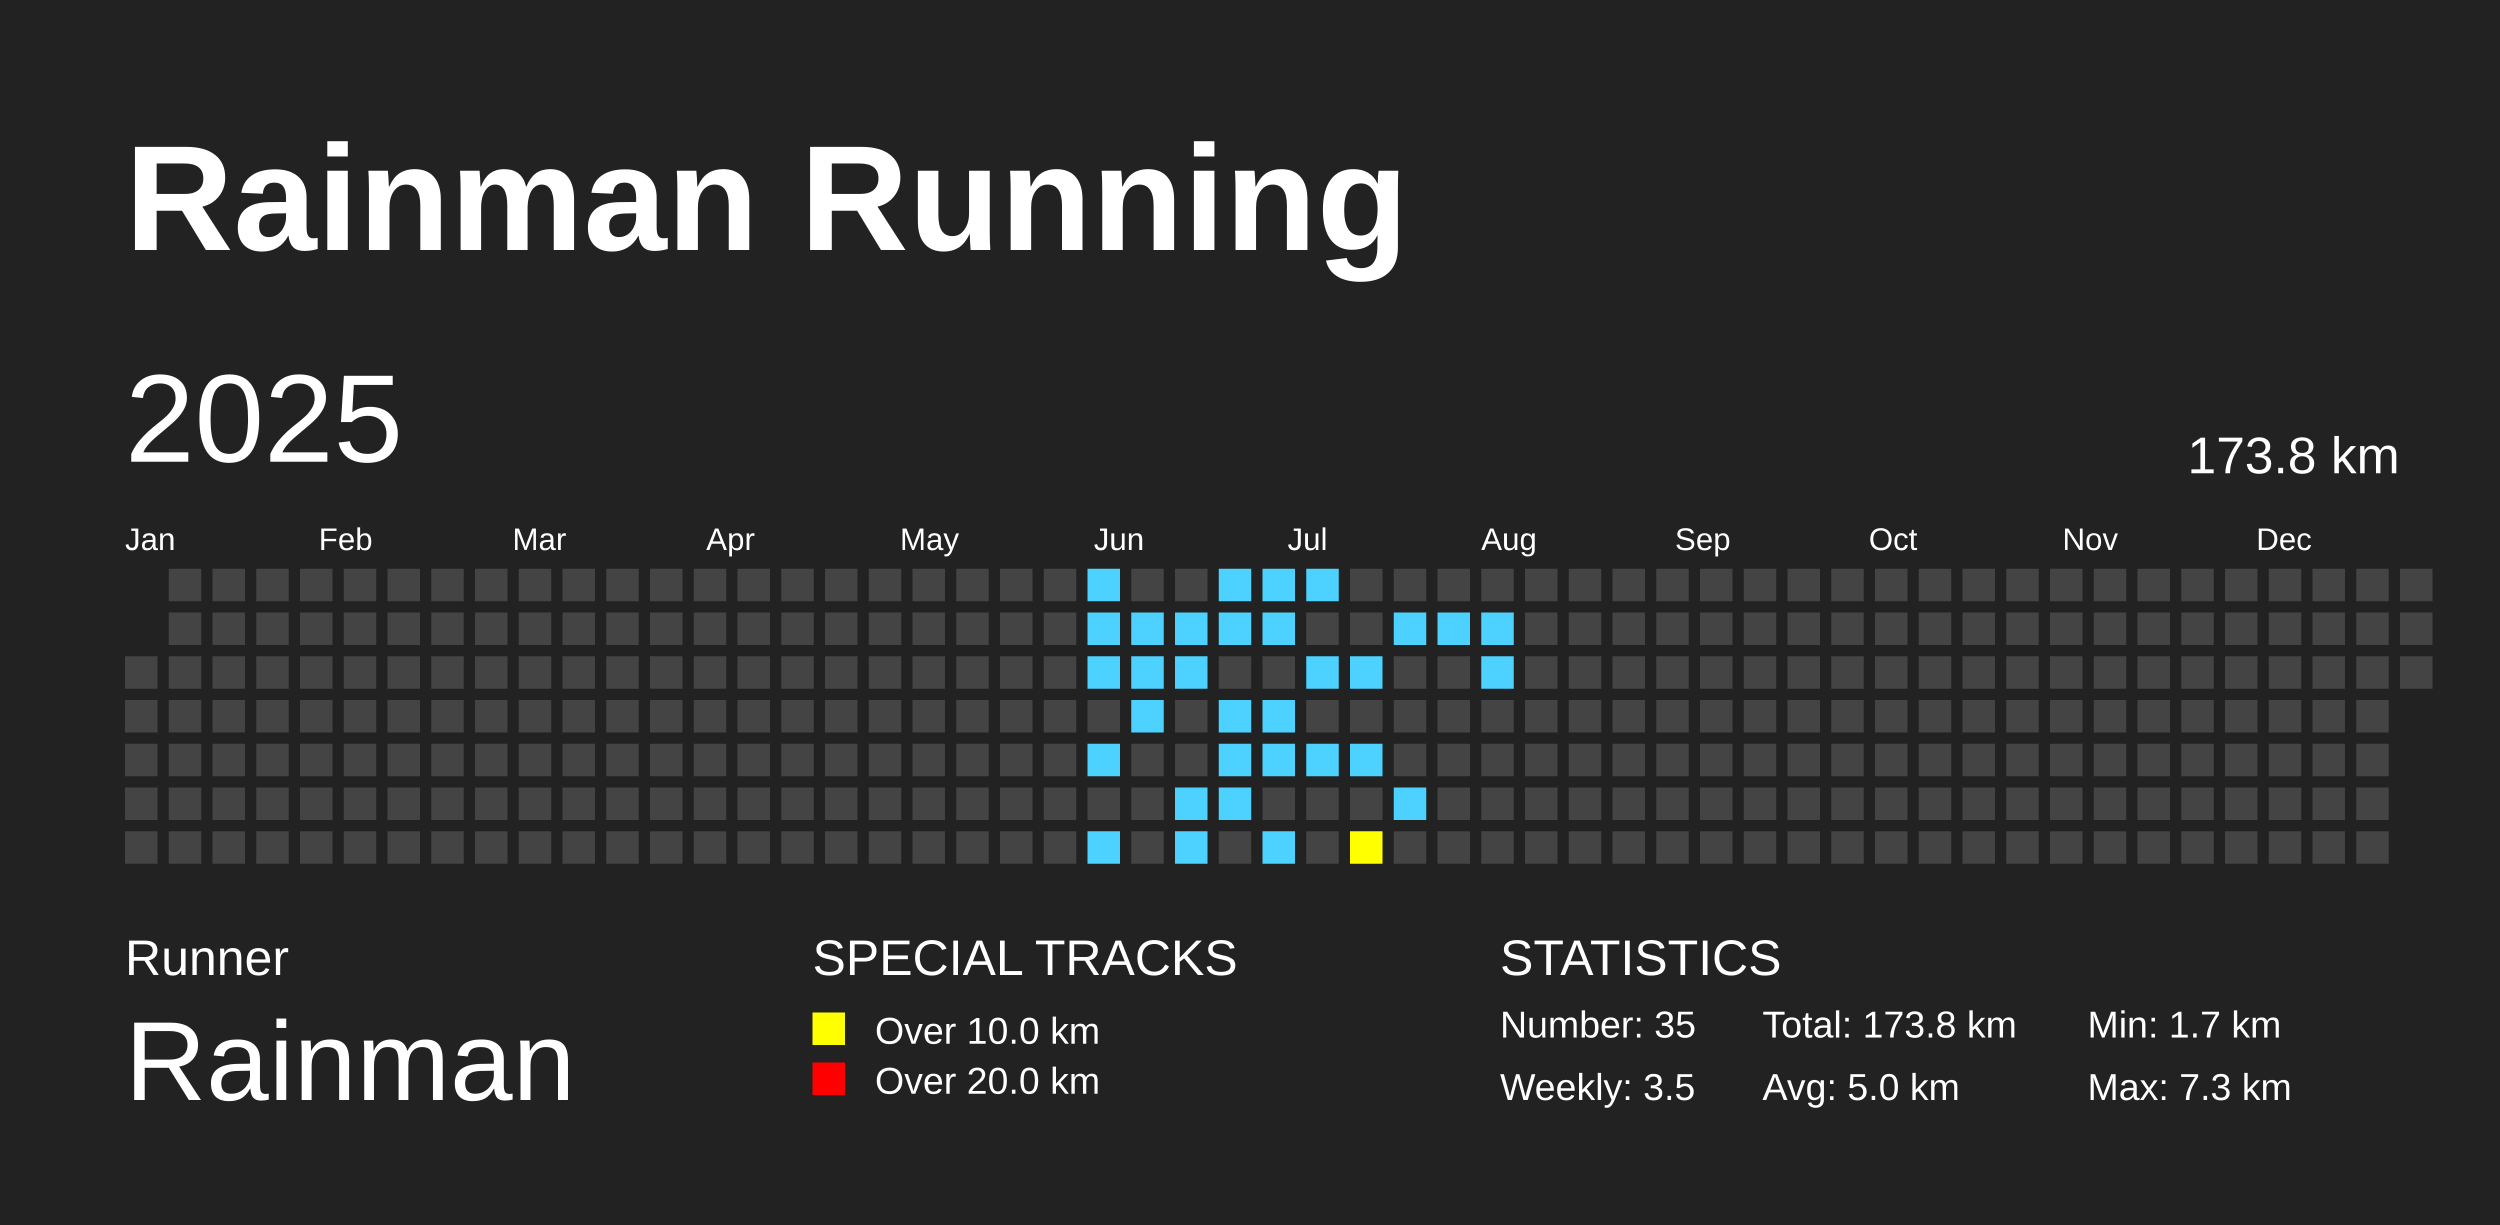
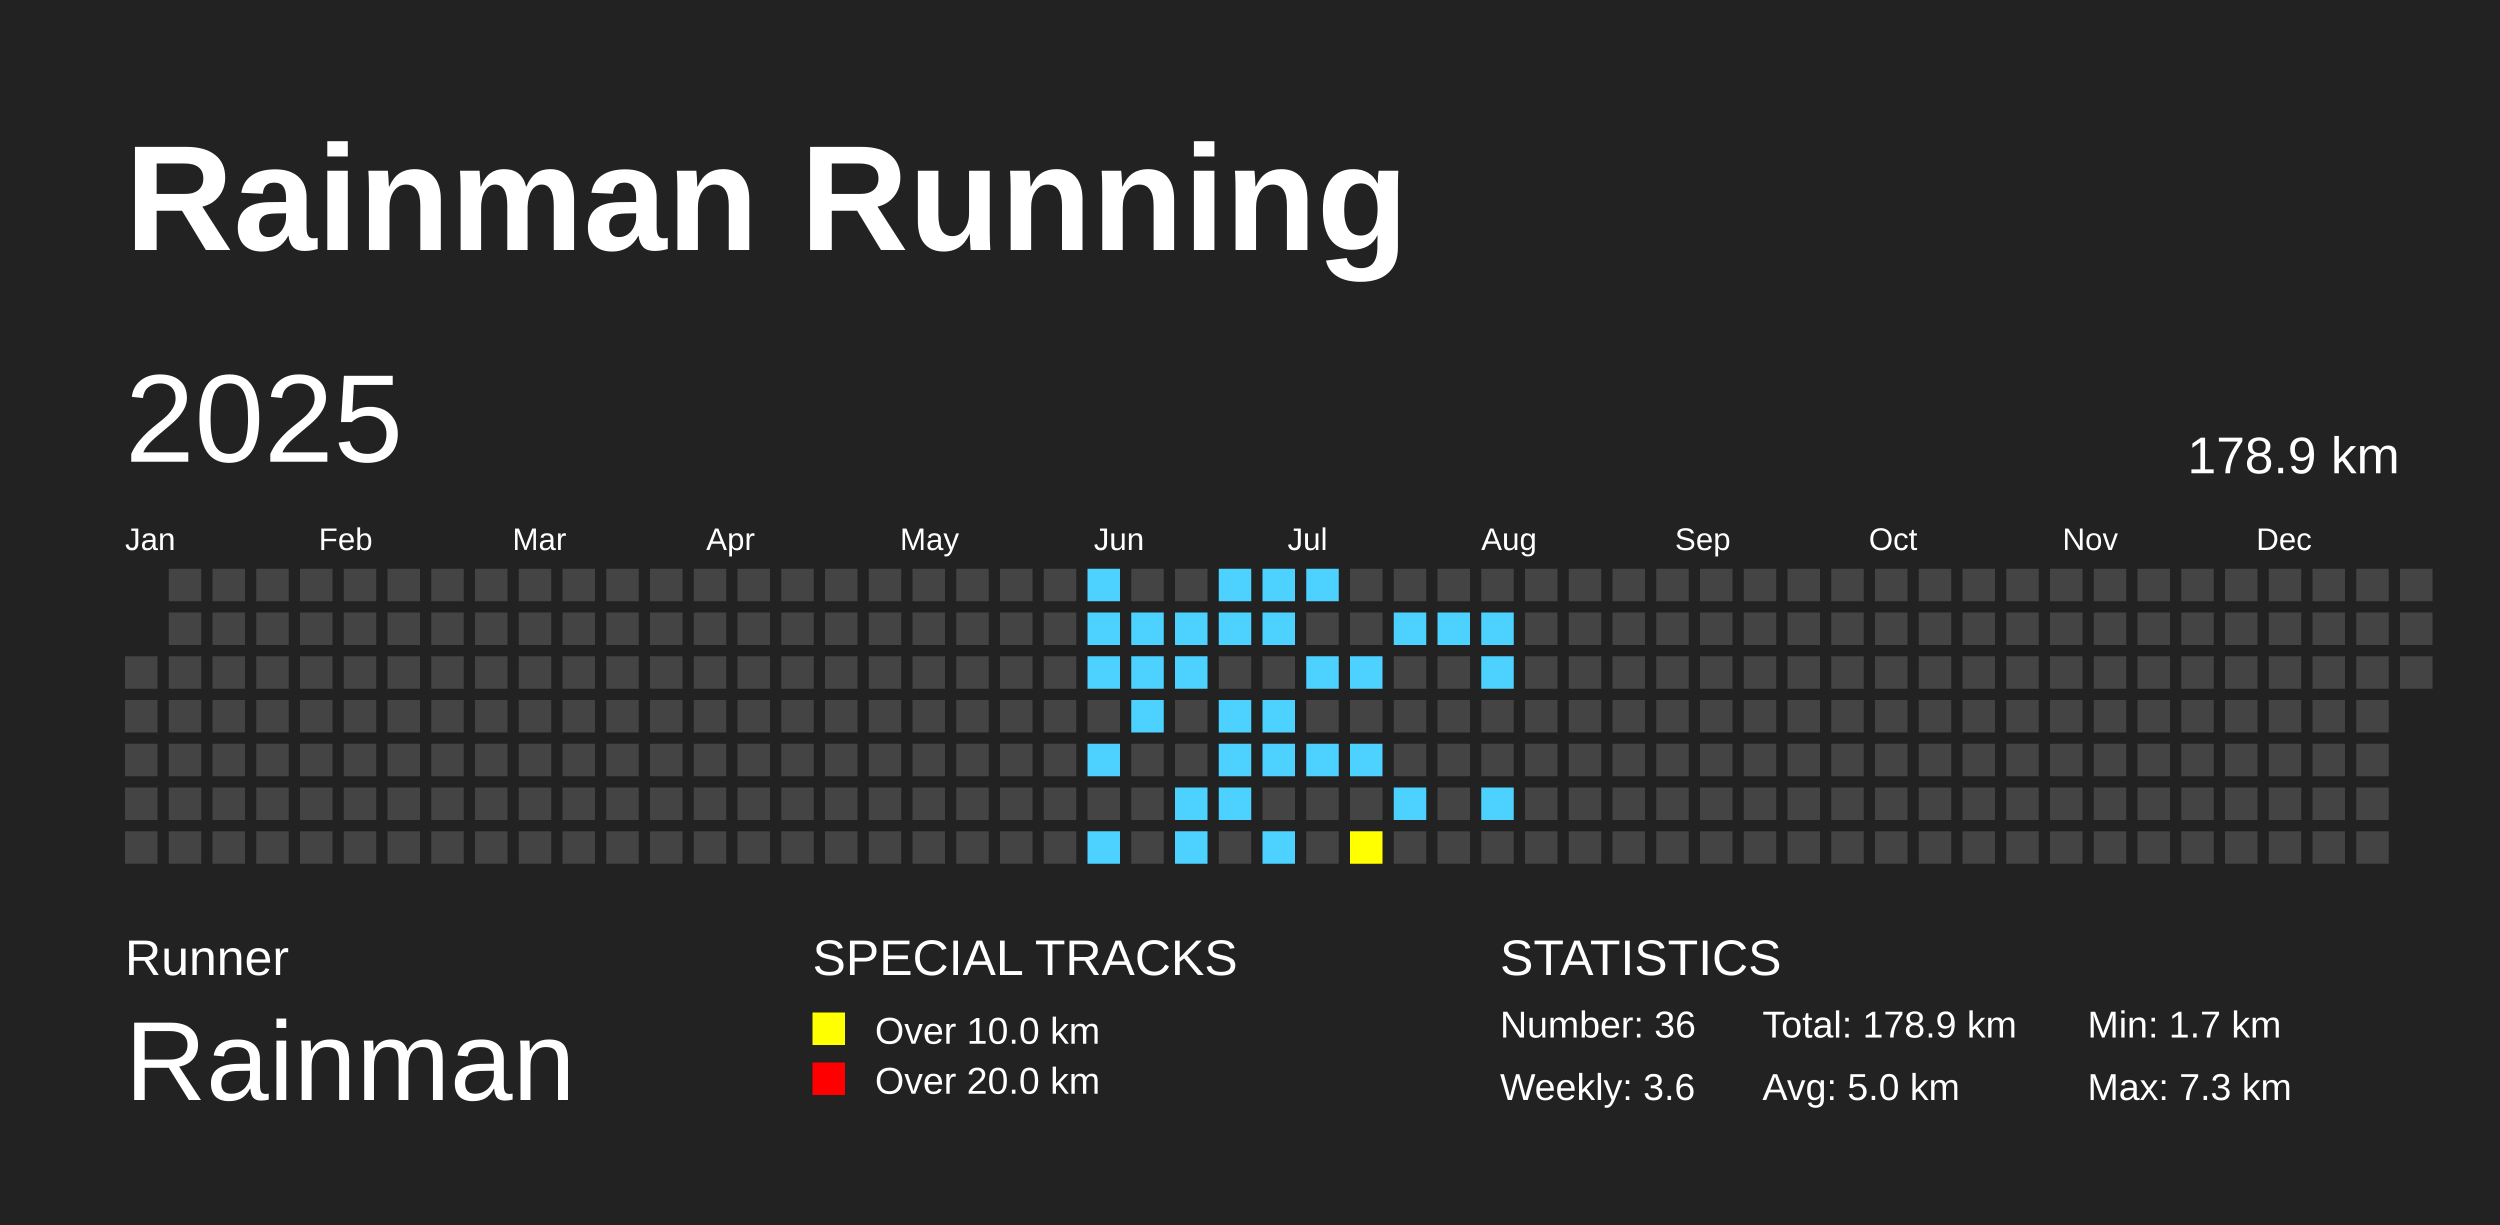
<svg xmlns="http://www.w3.org/2000/svg" baseProfile="full" height="98mm" version="1.1" viewBox="0,0,200,98" width="200mm">
  <defs />
  <rect fill="#222222" height="98" width="200" x="0" y="0" />
  <text fill="#FFFFFF" style="font-size:12px; font-family:Arial; font-weight:bold;" x="10" y="20">Rainman Running</text>
  <text fill="#FFFFFF" style="font-size:4px; font-family:Arial" x="10" y="78">Runner</text>
  <text fill="#FFFFFF" style="font-size:9px; font-family:Arial" x="10" y="88">Rainman</text>
  <text fill="#FFFFFF" style="font-size:4px; font-family:Arial" x="65" y="78">SPECIAL TRACKS</text>
  <rect fill="yellow" height="2.6" width="2.6" x="65" y="81" />
  <text fill="#FFFFFF" style="font-size:3px; font-family:Arial" x="70" y="83.5">Over 10.0 km</text>
  <rect fill="red" height="2.6" width="2.6" x="65" y="85" />
  <text fill="#FFFFFF" style="font-size:3px; font-family:Arial" x="70" y="87.5">Over 20.0 km</text>
  <text fill="#FFFFFF" style="font-size:4px; font-family:Arial" x="120" y="78">STATISTICS</text>
-   <text fill="#FFFFFF" style="font-size:3px; font-family:Arial" x="120" y="83">Number: 35</text>
-   <text fill="#FFFFFF" style="font-size:3px; font-family:Arial" x="120" y="88">Weekly: 3.5</text>
-   <text fill="#FFFFFF" style="font-size:3px; font-family:Arial" x="141" y="83">Total: 173.8 km</text>
+   <text fill="#FFFFFF" style="font-size:3px; font-family:Arial" x="120" y="83">Number: 36</text>
+   <text fill="#FFFFFF" style="font-size:3px; font-family:Arial" x="120" y="88">Weekly: 3.6</text>
+   <text fill="#FFFFFF" style="font-size:3px; font-family:Arial" x="141" y="83">Total: 178.9 km</text>
  <text fill="#FFFFFF" style="font-size:3px; font-family:Arial" x="141" y="88">Avg: 5.0 km</text>
  <text fill="#FFFFFF" style="font-size:3px; font-family:Arial" x="167" y="83">Min: 1.7 km</text>
  <text fill="#FFFFFF" style="font-size:3px; font-family:Arial" x="167" y="88">Max: 7.3 km</text>
  <text dominant-baseline="hanging" fill="#FFFFFF" style="font-size:10.0px; font-family:Arial;" x="10" y="30">2025</text>
-   <text dominant-baseline="hanging" fill="#FFFFFF" style="font-size:4.125px; font-family:Arial;" x="175" y="35">173.8 km</text>
+   <text dominant-baseline="hanging" fill="#FFFFFF" style="font-size:4.125px; font-family:Arial;" x="175" y="35">178.9 km</text>
  <text fill="#FFFFFF" style="font-size:2.5px; font-family:Arial" x="10.0" y="44">Jan</text>
  <text fill="#FFFFFF" style="font-size:2.5px; font-family:Arial" x="25.5" y="44">Feb</text>
  <text fill="#FFFFFF" style="font-size:2.5px; font-family:Arial" x="41.0" y="44">Mar</text>
  <text fill="#FFFFFF" style="font-size:2.5px; font-family:Arial" x="56.5" y="44">Apr</text>
  <text fill="#FFFFFF" style="font-size:2.5px; font-family:Arial" x="72.0" y="44">May</text>
  <text fill="#FFFFFF" style="font-size:2.5px; font-family:Arial" x="87.5" y="44">Jun</text>
  <text fill="#FFFFFF" style="font-size:2.5px; font-family:Arial" x="103.0" y="44">Jul</text>
  <text fill="#FFFFFF" style="font-size:2.5px; font-family:Arial" x="118.5" y="44">Aug</text>
  <text fill="#FFFFFF" style="font-size:2.5px; font-family:Arial" x="134.0" y="44">Sep</text>
  <text fill="#FFFFFF" style="font-size:2.5px; font-family:Arial" x="149.5" y="44">Oct</text>
  <text fill="#FFFFFF" style="font-size:2.5px; font-family:Arial" x="165.0" y="44">Nov</text>
  <text fill="#FFFFFF" style="font-size:2.5px; font-family:Arial" x="180.5" y="44">Dec</text>
  <rect fill="#444444" height="2.6" width="2.6" x="10.0" y="52.5" />
  <rect fill="#444444" height="2.6" width="2.6" x="10.0" y="56.0" />
  <rect fill="#444444" height="2.6" width="2.6" x="10.0" y="59.5" />
  <rect fill="#444444" height="2.6" width="2.6" x="10.0" y="63.0" />
  <rect fill="#444444" height="2.6" width="2.6" x="10.0" y="66.5" />
  <rect fill="#444444" height="2.6" width="2.6" x="13.5" y="45.5" />
  <rect fill="#444444" height="2.6" width="2.6" x="13.5" y="49.0" />
  <rect fill="#444444" height="2.6" width="2.6" x="13.5" y="52.5" />
  <rect fill="#444444" height="2.6" width="2.6" x="13.5" y="56.0" />
  <rect fill="#444444" height="2.6" width="2.6" x="13.5" y="59.5" />
  <rect fill="#444444" height="2.6" width="2.6" x="13.5" y="63.0" />
  <rect fill="#444444" height="2.6" width="2.6" x="13.5" y="66.5" />
  <rect fill="#444444" height="2.6" width="2.6" x="17.0" y="45.5" />
  <rect fill="#444444" height="2.6" width="2.6" x="17.0" y="49.0" />
  <rect fill="#444444" height="2.6" width="2.6" x="17.0" y="52.5" />
  <rect fill="#444444" height="2.6" width="2.6" x="17.0" y="56.0" />
  <rect fill="#444444" height="2.6" width="2.6" x="17.0" y="59.5" />
  <rect fill="#444444" height="2.6" width="2.6" x="17.0" y="63.0" />
  <rect fill="#444444" height="2.6" width="2.6" x="17.0" y="66.5" />
  <rect fill="#444444" height="2.6" width="2.6" x="20.5" y="45.5" />
  <rect fill="#444444" height="2.6" width="2.6" x="20.5" y="49.0" />
  <rect fill="#444444" height="2.6" width="2.6" x="20.5" y="52.5" />
  <rect fill="#444444" height="2.6" width="2.6" x="20.5" y="56.0" />
  <rect fill="#444444" height="2.6" width="2.6" x="20.5" y="59.5" />
  <rect fill="#444444" height="2.6" width="2.6" x="20.5" y="63.0" />
  <rect fill="#444444" height="2.6" width="2.6" x="20.5" y="66.5" />
  <rect fill="#444444" height="2.6" width="2.6" x="24.0" y="45.5" />
  <rect fill="#444444" height="2.6" width="2.6" x="24.0" y="49.0" />
  <rect fill="#444444" height="2.6" width="2.6" x="24.0" y="52.5" />
  <rect fill="#444444" height="2.6" width="2.6" x="24.0" y="56.0" />
  <rect fill="#444444" height="2.6" width="2.6" x="24.0" y="59.5" />
  <rect fill="#444444" height="2.6" width="2.6" x="24.0" y="63.0" />
  <rect fill="#444444" height="2.6" width="2.6" x="24.0" y="66.5" />
  <rect fill="#444444" height="2.6" width="2.6" x="27.5" y="45.5" />
  <rect fill="#444444" height="2.6" width="2.6" x="27.5" y="49.0" />
  <rect fill="#444444" height="2.6" width="2.6" x="27.5" y="52.5" />
  <rect fill="#444444" height="2.6" width="2.6" x="27.5" y="56.0" />
  <rect fill="#444444" height="2.6" width="2.6" x="27.5" y="59.5" />
  <rect fill="#444444" height="2.6" width="2.6" x="27.5" y="63.0" />
  <rect fill="#444444" height="2.6" width="2.6" x="27.5" y="66.5" />
  <rect fill="#444444" height="2.6" width="2.6" x="31.0" y="45.5" />
  <rect fill="#444444" height="2.6" width="2.6" x="31.0" y="49.0" />
  <rect fill="#444444" height="2.6" width="2.6" x="31.0" y="52.5" />
  <rect fill="#444444" height="2.6" width="2.6" x="31.0" y="56.0" />
  <rect fill="#444444" height="2.6" width="2.6" x="31.0" y="59.5" />
  <rect fill="#444444" height="2.6" width="2.6" x="31.0" y="63.0" />
  <rect fill="#444444" height="2.6" width="2.6" x="31.0" y="66.5" />
  <rect fill="#444444" height="2.6" width="2.6" x="34.5" y="45.5" />
  <rect fill="#444444" height="2.6" width="2.6" x="34.5" y="49.0" />
  <rect fill="#444444" height="2.6" width="2.6" x="34.5" y="52.5" />
  <rect fill="#444444" height="2.6" width="2.6" x="34.5" y="56.0" />
  <rect fill="#444444" height="2.6" width="2.6" x="34.5" y="59.5" />
  <rect fill="#444444" height="2.6" width="2.6" x="34.5" y="63.0" />
  <rect fill="#444444" height="2.6" width="2.6" x="34.5" y="66.5" />
  <rect fill="#444444" height="2.6" width="2.6" x="38.0" y="45.5" />
  <rect fill="#444444" height="2.6" width="2.6" x="38.0" y="49.0" />
  <rect fill="#444444" height="2.6" width="2.6" x="38.0" y="52.5" />
  <rect fill="#444444" height="2.6" width="2.6" x="38.0" y="56.0" />
  <rect fill="#444444" height="2.6" width="2.6" x="38.0" y="59.5" />
  <rect fill="#444444" height="2.6" width="2.6" x="38.0" y="63.0" />
  <rect fill="#444444" height="2.6" width="2.6" x="38.0" y="66.5" />
  <rect fill="#444444" height="2.6" width="2.6" x="41.5" y="45.5" />
  <rect fill="#444444" height="2.6" width="2.6" x="41.5" y="49.0" />
  <rect fill="#444444" height="2.6" width="2.6" x="41.5" y="52.5" />
  <rect fill="#444444" height="2.6" width="2.6" x="41.5" y="56.0" />
  <rect fill="#444444" height="2.6" width="2.6" x="41.5" y="59.5" />
  <rect fill="#444444" height="2.6" width="2.6" x="41.5" y="63.0" />
  <rect fill="#444444" height="2.6" width="2.6" x="41.5" y="66.5" />
  <rect fill="#444444" height="2.6" width="2.6" x="45.0" y="45.5" />
  <rect fill="#444444" height="2.6" width="2.6" x="45.0" y="49.0" />
  <rect fill="#444444" height="2.6" width="2.6" x="45.0" y="52.5" />
  <rect fill="#444444" height="2.6" width="2.6" x="45.0" y="56.0" />
  <rect fill="#444444" height="2.6" width="2.6" x="45.0" y="59.5" />
  <rect fill="#444444" height="2.6" width="2.6" x="45.0" y="63.0" />
  <rect fill="#444444" height="2.6" width="2.6" x="45.0" y="66.5" />
  <rect fill="#444444" height="2.6" width="2.6" x="48.5" y="45.5" />
  <rect fill="#444444" height="2.6" width="2.6" x="48.5" y="49.0" />
  <rect fill="#444444" height="2.6" width="2.6" x="48.5" y="52.5" />
  <rect fill="#444444" height="2.6" width="2.6" x="48.5" y="56.0" />
  <rect fill="#444444" height="2.6" width="2.6" x="48.5" y="59.5" />
  <rect fill="#444444" height="2.6" width="2.6" x="48.5" y="63.0" />
  <rect fill="#444444" height="2.6" width="2.6" x="48.5" y="66.5" />
  <rect fill="#444444" height="2.6" width="2.6" x="52.0" y="45.5" />
  <rect fill="#444444" height="2.6" width="2.6" x="52.0" y="49.0" />
  <rect fill="#444444" height="2.6" width="2.6" x="52.0" y="52.5" />
  <rect fill="#444444" height="2.6" width="2.6" x="52.0" y="56.0" />
  <rect fill="#444444" height="2.6" width="2.6" x="52.0" y="59.5" />
  <rect fill="#444444" height="2.6" width="2.6" x="52.0" y="63.0" />
  <rect fill="#444444" height="2.6" width="2.6" x="52.0" y="66.5" />
  <rect fill="#444444" height="2.6" width="2.6" x="55.5" y="45.5" />
  <rect fill="#444444" height="2.6" width="2.6" x="55.5" y="49.0" />
  <rect fill="#444444" height="2.6" width="2.6" x="55.5" y="52.5" />
  <rect fill="#444444" height="2.6" width="2.6" x="55.5" y="56.0" />
  <rect fill="#444444" height="2.6" width="2.6" x="55.5" y="59.5" />
  <rect fill="#444444" height="2.6" width="2.6" x="55.5" y="63.0" />
  <rect fill="#444444" height="2.6" width="2.6" x="55.5" y="66.5" />
  <rect fill="#444444" height="2.6" width="2.6" x="59.0" y="45.5" />
  <rect fill="#444444" height="2.6" width="2.6" x="59.0" y="49.0" />
  <rect fill="#444444" height="2.6" width="2.6" x="59.0" y="52.5" />
  <rect fill="#444444" height="2.6" width="2.6" x="59.0" y="56.0" />
  <rect fill="#444444" height="2.6" width="2.6" x="59.0" y="59.5" />
  <rect fill="#444444" height="2.6" width="2.6" x="59.0" y="63.0" />
  <rect fill="#444444" height="2.6" width="2.6" x="59.0" y="66.5" />
  <rect fill="#444444" height="2.6" width="2.6" x="62.5" y="45.5" />
  <rect fill="#444444" height="2.6" width="2.6" x="62.5" y="49.0" />
  <rect fill="#444444" height="2.6" width="2.6" x="62.5" y="52.5" />
  <rect fill="#444444" height="2.6" width="2.6" x="62.5" y="56.0" />
  <rect fill="#444444" height="2.6" width="2.6" x="62.5" y="59.5" />
  <rect fill="#444444" height="2.6" width="2.6" x="62.5" y="63.0" />
  <rect fill="#444444" height="2.6" width="2.6" x="62.5" y="66.5" />
  <rect fill="#444444" height="2.6" width="2.6" x="66.0" y="45.5" />
  <rect fill="#444444" height="2.6" width="2.6" x="66.0" y="49.0" />
  <rect fill="#444444" height="2.6" width="2.6" x="66.0" y="52.5" />
  <rect fill="#444444" height="2.6" width="2.6" x="66.0" y="56.0" />
  <rect fill="#444444" height="2.6" width="2.6" x="66.0" y="59.5" />
  <rect fill="#444444" height="2.6" width="2.6" x="66.0" y="63.0" />
  <rect fill="#444444" height="2.6" width="2.6" x="66.0" y="66.5" />
  <rect fill="#444444" height="2.6" width="2.6" x="69.5" y="45.5" />
  <rect fill="#444444" height="2.6" width="2.6" x="69.5" y="49.0" />
  <rect fill="#444444" height="2.6" width="2.6" x="69.5" y="52.5" />
  <rect fill="#444444" height="2.6" width="2.6" x="69.5" y="56.0" />
  <rect fill="#444444" height="2.6" width="2.6" x="69.5" y="59.5" />
  <rect fill="#444444" height="2.6" width="2.6" x="69.5" y="63.0" />
  <rect fill="#444444" height="2.6" width="2.6" x="69.5" y="66.5" />
  <rect fill="#444444" height="2.6" width="2.6" x="73.0" y="45.5" />
  <rect fill="#444444" height="2.6" width="2.6" x="73.0" y="49.0" />
  <rect fill="#444444" height="2.6" width="2.6" x="73.0" y="52.5" />
  <rect fill="#444444" height="2.6" width="2.6" x="73.0" y="56.0" />
  <rect fill="#444444" height="2.6" width="2.6" x="73.0" y="59.5" />
  <rect fill="#444444" height="2.6" width="2.6" x="73.0" y="63.0" />
  <rect fill="#444444" height="2.6" width="2.6" x="73.0" y="66.5" />
  <rect fill="#444444" height="2.6" width="2.6" x="76.5" y="45.5" />
  <rect fill="#444444" height="2.6" width="2.6" x="76.5" y="49.0" />
  <rect fill="#444444" height="2.6" width="2.6" x="76.5" y="52.5" />
  <rect fill="#444444" height="2.6" width="2.6" x="76.5" y="56.0" />
  <rect fill="#444444" height="2.6" width="2.6" x="76.5" y="59.5" />
  <rect fill="#444444" height="2.6" width="2.6" x="76.5" y="63.0" />
  <rect fill="#444444" height="2.6" width="2.6" x="76.5" y="66.5" />
  <rect fill="#444444" height="2.6" width="2.6" x="80.0" y="45.5" />
  <rect fill="#444444" height="2.6" width="2.6" x="80.0" y="49.0" />
  <rect fill="#444444" height="2.6" width="2.6" x="80.0" y="52.5" />
  <rect fill="#444444" height="2.6" width="2.6" x="80.0" y="56.0" />
  <rect fill="#444444" height="2.6" width="2.6" x="80.0" y="59.5" />
  <rect fill="#444444" height="2.6" width="2.6" x="80.0" y="63.0" />
  <rect fill="#444444" height="2.6" width="2.6" x="80.0" y="66.5" />
  <rect fill="#444444" height="2.6" width="2.6" x="83.5" y="45.5" />
  <rect fill="#444444" height="2.6" width="2.6" x="83.5" y="49.0" />
  <rect fill="#444444" height="2.6" width="2.6" x="83.5" y="52.5" />
  <rect fill="#444444" height="2.6" width="2.6" x="83.5" y="56.0" />
  <rect fill="#444444" height="2.6" width="2.6" x="83.5" y="59.5" />
  <rect fill="#444444" height="2.6" width="2.6" x="83.5" y="63.0" />
  <rect fill="#444444" height="2.6" width="2.6" x="83.5" y="66.5" />
  <rect fill="#4DD2FF" height="2.6" width="2.6" x="87.0" y="45.5" />
  <rect fill="#4DD2FF" height="2.6" width="2.6" x="87.0" y="49.0" />
  <rect fill="#4DD2FF" height="2.6" width="2.6" x="87.0" y="52.5" />
  <rect fill="#444444" height="2.6" width="2.6" x="87.0" y="56.0" />
  <rect fill="#4DD2FF" height="2.6" width="2.6" x="87.0" y="59.5" />
  <rect fill="#444444" height="2.6" width="2.6" x="87.0" y="63.0" />
  <rect fill="#4DD2FF" height="2.6" width="2.6" x="87.0" y="66.5" />
  <rect fill="#444444" height="2.6" width="2.6" x="90.5" y="45.5" />
  <rect fill="#4DD2FF" height="2.6" width="2.6" x="90.5" y="49.0" />
  <rect fill="#4DD2FF" height="2.6" width="2.6" x="90.5" y="52.5" />
  <rect fill="#4DD2FF" height="2.6" width="2.6" x="90.5" y="56.0" />
  <rect fill="#444444" height="2.6" width="2.6" x="90.5" y="59.5" />
  <rect fill="#444444" height="2.6" width="2.6" x="90.5" y="63.0" />
  <rect fill="#444444" height="2.6" width="2.6" x="90.5" y="66.5" />
  <rect fill="#444444" height="2.6" width="2.6" x="94.0" y="45.5" />
  <rect fill="#4DD2FF" height="2.6" width="2.6" x="94.0" y="49.0" />
  <rect fill="#4DD2FF" height="2.6" width="2.6" x="94.0" y="52.5" />
  <rect fill="#444444" height="2.6" width="2.6" x="94.0" y="56.0" />
  <rect fill="#444444" height="2.6" width="2.6" x="94.0" y="59.5" />
  <rect fill="#4DD2FF" height="2.6" width="2.6" x="94.0" y="63.0" />
  <rect fill="#4DD2FF" height="2.6" width="2.6" x="94.0" y="66.5" />
  <rect fill="#4DD2FF" height="2.6" width="2.6" x="97.5" y="45.5" />
  <rect fill="#4DD2FF" height="2.6" width="2.6" x="97.5" y="49.0" />
  <rect fill="#444444" height="2.6" width="2.6" x="97.5" y="52.5" />
  <rect fill="#4DD2FF" height="2.6" width="2.6" x="97.5" y="56.0" />
  <rect fill="#4DD2FF" height="2.6" width="2.6" x="97.5" y="59.5" />
  <rect fill="#4DD2FF" height="2.6" width="2.6" x="97.5" y="63.0" />
  <rect fill="#444444" height="2.6" width="2.6" x="97.5" y="66.5" />
  <rect fill="#4DD2FF" height="2.6" width="2.6" x="101.0" y="45.5" />
  <rect fill="#4DD2FF" height="2.6" width="2.6" x="101.0" y="49.0" />
  <rect fill="#444444" height="2.6" width="2.6" x="101.0" y="52.5" />
  <rect fill="#4DD2FF" height="2.6" width="2.6" x="101.0" y="56.0" />
  <rect fill="#4DD2FF" height="2.6" width="2.6" x="101.0" y="59.5" />
  <rect fill="#444444" height="2.6" width="2.6" x="101.0" y="63.0" />
  <rect fill="#4DD2FF" height="2.6" width="2.6" x="101.0" y="66.5" />
  <rect fill="#4DD2FF" height="2.6" width="2.6" x="104.5" y="45.5" />
  <rect fill="#444444" height="2.6" width="2.6" x="104.5" y="49.0" />
  <rect fill="#4DD2FF" height="2.6" width="2.6" x="104.5" y="52.5" />
  <rect fill="#444444" height="2.6" width="2.6" x="104.5" y="56.0" />
  <rect fill="#4DD2FF" height="2.6" width="2.6" x="104.5" y="59.5" />
  <rect fill="#444444" height="2.6" width="2.6" x="104.5" y="63.0" />
  <rect fill="#444444" height="2.6" width="2.6" x="104.5" y="66.5" />
  <rect fill="#444444" height="2.6" width="2.6" x="108.0" y="45.5" />
  <rect fill="#444444" height="2.6" width="2.6" x="108.0" y="49.0" />
  <rect fill="#4DD2FF" height="2.6" width="2.6" x="108.0" y="52.5" />
  <rect fill="#444444" height="2.6" width="2.6" x="108.0" y="56.0" />
  <rect fill="#4DD2FF" height="2.6" width="2.6" x="108.0" y="59.5" />
  <rect fill="#444444" height="2.6" width="2.6" x="108.0" y="63.0" />
  <rect fill="yellow" height="2.6" width="2.6" x="108.0" y="66.5" />
  <rect fill="#444444" height="2.6" width="2.6" x="111.5" y="45.5" />
  <rect fill="#4DD2FF" height="2.6" width="2.6" x="111.5" y="49.0" />
  <rect fill="#444444" height="2.6" width="2.6" x="111.5" y="52.5" />
  <rect fill="#444444" height="2.6" width="2.6" x="111.5" y="56.0" />
  <rect fill="#444444" height="2.6" width="2.6" x="111.5" y="59.5" />
  <rect fill="#4DD2FF" height="2.6" width="2.6" x="111.5" y="63.0" />
  <rect fill="#444444" height="2.6" width="2.6" x="111.5" y="66.5" />
  <rect fill="#444444" height="2.6" width="2.6" x="115.0" y="45.5" />
  <rect fill="#4DD2FF" height="2.6" width="2.6" x="115.0" y="49.0" />
  <rect fill="#444444" height="2.6" width="2.6" x="115.0" y="52.5" />
  <rect fill="#444444" height="2.6" width="2.6" x="115.0" y="56.0" />
  <rect fill="#444444" height="2.6" width="2.6" x="115.0" y="59.5" />
  <rect fill="#444444" height="2.6" width="2.6" x="115.0" y="63.0" />
  <rect fill="#444444" height="2.6" width="2.6" x="115.0" y="66.5" />
  <rect fill="#444444" height="2.6" width="2.6" x="118.5" y="45.5" />
  <rect fill="#4DD2FF" height="2.6" width="2.6" x="118.5" y="49.0" />
  <rect fill="#4DD2FF" height="2.6" width="2.6" x="118.5" y="52.5" />
  <rect fill="#444444" height="2.6" width="2.6" x="118.5" y="56.0" />
  <rect fill="#444444" height="2.6" width="2.6" x="118.5" y="59.5" />
-   <rect fill="#444444" height="2.6" width="2.6" x="118.5" y="63.0" />
+   <rect fill="#4DD2FF" height="2.6" width="2.6" x="118.5" y="63.0" />
  <rect fill="#444444" height="2.6" width="2.6" x="118.5" y="66.5" />
  <rect fill="#444444" height="2.6" width="2.6" x="122.0" y="45.5" />
  <rect fill="#444444" height="2.6" width="2.6" x="122.0" y="49.0" />
  <rect fill="#444444" height="2.6" width="2.6" x="122.0" y="52.5" />
  <rect fill="#444444" height="2.6" width="2.6" x="122.0" y="56.0" />
  <rect fill="#444444" height="2.6" width="2.6" x="122.0" y="59.5" />
  <rect fill="#444444" height="2.6" width="2.6" x="122.0" y="63.0" />
  <rect fill="#444444" height="2.6" width="2.6" x="122.0" y="66.5" />
  <rect fill="#444444" height="2.6" width="2.6" x="125.5" y="45.5" />
  <rect fill="#444444" height="2.6" width="2.6" x="125.5" y="49.0" />
  <rect fill="#444444" height="2.6" width="2.6" x="125.5" y="52.5" />
  <rect fill="#444444" height="2.6" width="2.6" x="125.5" y="56.0" />
  <rect fill="#444444" height="2.6" width="2.6" x="125.5" y="59.5" />
  <rect fill="#444444" height="2.6" width="2.6" x="125.5" y="63.0" />
  <rect fill="#444444" height="2.6" width="2.6" x="125.5" y="66.5" />
  <rect fill="#444444" height="2.6" width="2.6" x="129.0" y="45.5" />
  <rect fill="#444444" height="2.6" width="2.6" x="129.0" y="49.0" />
  <rect fill="#444444" height="2.6" width="2.6" x="129.0" y="52.5" />
  <rect fill="#444444" height="2.6" width="2.6" x="129.0" y="56.0" />
  <rect fill="#444444" height="2.6" width="2.6" x="129.0" y="59.5" />
  <rect fill="#444444" height="2.6" width="2.6" x="129.0" y="63.0" />
  <rect fill="#444444" height="2.6" width="2.6" x="129.0" y="66.5" />
  <rect fill="#444444" height="2.6" width="2.6" x="132.5" y="45.5" />
  <rect fill="#444444" height="2.6" width="2.6" x="132.5" y="49.0" />
  <rect fill="#444444" height="2.6" width="2.6" x="132.5" y="52.5" />
  <rect fill="#444444" height="2.6" width="2.6" x="132.5" y="56.0" />
  <rect fill="#444444" height="2.6" width="2.6" x="132.5" y="59.5" />
  <rect fill="#444444" height="2.6" width="2.6" x="132.5" y="63.0" />
  <rect fill="#444444" height="2.6" width="2.6" x="132.5" y="66.5" />
  <rect fill="#444444" height="2.6" width="2.6" x="136.0" y="45.5" />
  <rect fill="#444444" height="2.6" width="2.6" x="136.0" y="49.0" />
  <rect fill="#444444" height="2.6" width="2.6" x="136.0" y="52.5" />
  <rect fill="#444444" height="2.6" width="2.6" x="136.0" y="56.0" />
  <rect fill="#444444" height="2.6" width="2.6" x="136.0" y="59.5" />
  <rect fill="#444444" height="2.6" width="2.6" x="136.0" y="63.0" />
  <rect fill="#444444" height="2.6" width="2.6" x="136.0" y="66.5" />
  <rect fill="#444444" height="2.6" width="2.6" x="139.5" y="45.5" />
  <rect fill="#444444" height="2.6" width="2.6" x="139.5" y="49.0" />
  <rect fill="#444444" height="2.6" width="2.6" x="139.5" y="52.5" />
  <rect fill="#444444" height="2.6" width="2.6" x="139.5" y="56.0" />
  <rect fill="#444444" height="2.6" width="2.6" x="139.5" y="59.5" />
  <rect fill="#444444" height="2.6" width="2.6" x="139.5" y="63.0" />
  <rect fill="#444444" height="2.6" width="2.6" x="139.5" y="66.5" />
  <rect fill="#444444" height="2.6" width="2.6" x="143.0" y="45.5" />
  <rect fill="#444444" height="2.6" width="2.6" x="143.0" y="49.0" />
  <rect fill="#444444" height="2.6" width="2.6" x="143.0" y="52.5" />
  <rect fill="#444444" height="2.6" width="2.6" x="143.0" y="56.0" />
  <rect fill="#444444" height="2.6" width="2.6" x="143.0" y="59.5" />
  <rect fill="#444444" height="2.6" width="2.6" x="143.0" y="63.0" />
  <rect fill="#444444" height="2.6" width="2.6" x="143.0" y="66.5" />
  <rect fill="#444444" height="2.6" width="2.6" x="146.5" y="45.5" />
  <rect fill="#444444" height="2.6" width="2.6" x="146.5" y="49.0" />
  <rect fill="#444444" height="2.6" width="2.6" x="146.5" y="52.5" />
  <rect fill="#444444" height="2.6" width="2.6" x="146.5" y="56.0" />
  <rect fill="#444444" height="2.6" width="2.6" x="146.5" y="59.5" />
  <rect fill="#444444" height="2.6" width="2.6" x="146.5" y="63.0" />
  <rect fill="#444444" height="2.6" width="2.6" x="146.5" y="66.5" />
  <rect fill="#444444" height="2.6" width="2.6" x="150.0" y="45.5" />
  <rect fill="#444444" height="2.6" width="2.6" x="150.0" y="49.0" />
  <rect fill="#444444" height="2.6" width="2.6" x="150.0" y="52.5" />
  <rect fill="#444444" height="2.6" width="2.6" x="150.0" y="56.0" />
  <rect fill="#444444" height="2.6" width="2.6" x="150.0" y="59.5" />
  <rect fill="#444444" height="2.6" width="2.6" x="150.0" y="63.0" />
  <rect fill="#444444" height="2.6" width="2.6" x="150.0" y="66.5" />
  <rect fill="#444444" height="2.6" width="2.6" x="153.5" y="45.5" />
  <rect fill="#444444" height="2.6" width="2.6" x="153.5" y="49.0" />
  <rect fill="#444444" height="2.6" width="2.6" x="153.5" y="52.5" />
  <rect fill="#444444" height="2.6" width="2.6" x="153.5" y="56.0" />
  <rect fill="#444444" height="2.6" width="2.6" x="153.5" y="59.5" />
  <rect fill="#444444" height="2.6" width="2.6" x="153.5" y="63.0" />
  <rect fill="#444444" height="2.6" width="2.6" x="153.5" y="66.5" />
  <rect fill="#444444" height="2.6" width="2.6" x="157.0" y="45.5" />
  <rect fill="#444444" height="2.6" width="2.6" x="157.0" y="49.0" />
  <rect fill="#444444" height="2.6" width="2.6" x="157.0" y="52.5" />
  <rect fill="#444444" height="2.6" width="2.6" x="157.0" y="56.0" />
  <rect fill="#444444" height="2.6" width="2.6" x="157.0" y="59.5" />
  <rect fill="#444444" height="2.6" width="2.6" x="157.0" y="63.0" />
  <rect fill="#444444" height="2.6" width="2.6" x="157.0" y="66.5" />
  <rect fill="#444444" height="2.6" width="2.6" x="160.5" y="45.5" />
  <rect fill="#444444" height="2.6" width="2.6" x="160.5" y="49.0" />
  <rect fill="#444444" height="2.6" width="2.6" x="160.5" y="52.5" />
  <rect fill="#444444" height="2.6" width="2.6" x="160.5" y="56.0" />
  <rect fill="#444444" height="2.6" width="2.6" x="160.5" y="59.5" />
  <rect fill="#444444" height="2.6" width="2.6" x="160.5" y="63.0" />
  <rect fill="#444444" height="2.6" width="2.6" x="160.5" y="66.5" />
  <rect fill="#444444" height="2.6" width="2.6" x="164.0" y="45.5" />
  <rect fill="#444444" height="2.6" width="2.6" x="164.0" y="49.0" />
  <rect fill="#444444" height="2.6" width="2.6" x="164.0" y="52.5" />
  <rect fill="#444444" height="2.6" width="2.6" x="164.0" y="56.0" />
  <rect fill="#444444" height="2.6" width="2.6" x="164.0" y="59.5" />
  <rect fill="#444444" height="2.6" width="2.6" x="164.0" y="63.0" />
  <rect fill="#444444" height="2.6" width="2.6" x="164.0" y="66.5" />
  <rect fill="#444444" height="2.6" width="2.6" x="167.5" y="45.5" />
  <rect fill="#444444" height="2.6" width="2.6" x="167.5" y="49.0" />
  <rect fill="#444444" height="2.6" width="2.6" x="167.5" y="52.5" />
  <rect fill="#444444" height="2.6" width="2.6" x="167.5" y="56.0" />
  <rect fill="#444444" height="2.6" width="2.6" x="167.5" y="59.5" />
  <rect fill="#444444" height="2.6" width="2.6" x="167.5" y="63.0" />
  <rect fill="#444444" height="2.6" width="2.6" x="167.5" y="66.5" />
  <rect fill="#444444" height="2.6" width="2.6" x="171.0" y="45.5" />
  <rect fill="#444444" height="2.6" width="2.6" x="171.0" y="49.0" />
  <rect fill="#444444" height="2.6" width="2.6" x="171.0" y="52.5" />
  <rect fill="#444444" height="2.6" width="2.6" x="171.0" y="56.0" />
  <rect fill="#444444" height="2.6" width="2.6" x="171.0" y="59.5" />
  <rect fill="#444444" height="2.6" width="2.6" x="171.0" y="63.0" />
  <rect fill="#444444" height="2.6" width="2.6" x="171.0" y="66.5" />
  <rect fill="#444444" height="2.6" width="2.6" x="174.5" y="45.5" />
  <rect fill="#444444" height="2.6" width="2.6" x="174.5" y="49.0" />
  <rect fill="#444444" height="2.6" width="2.6" x="174.5" y="52.5" />
  <rect fill="#444444" height="2.6" width="2.6" x="174.5" y="56.0" />
  <rect fill="#444444" height="2.6" width="2.6" x="174.5" y="59.5" />
  <rect fill="#444444" height="2.6" width="2.6" x="174.5" y="63.0" />
  <rect fill="#444444" height="2.6" width="2.6" x="174.5" y="66.5" />
  <rect fill="#444444" height="2.6" width="2.6" x="178.0" y="45.5" />
  <rect fill="#444444" height="2.6" width="2.6" x="178.0" y="49.0" />
  <rect fill="#444444" height="2.6" width="2.6" x="178.0" y="52.5" />
  <rect fill="#444444" height="2.6" width="2.6" x="178.0" y="56.0" />
  <rect fill="#444444" height="2.6" width="2.6" x="178.0" y="59.5" />
  <rect fill="#444444" height="2.6" width="2.6" x="178.0" y="63.0" />
  <rect fill="#444444" height="2.6" width="2.6" x="178.0" y="66.5" />
  <rect fill="#444444" height="2.6" width="2.6" x="181.5" y="45.5" />
  <rect fill="#444444" height="2.6" width="2.6" x="181.5" y="49.0" />
  <rect fill="#444444" height="2.6" width="2.6" x="181.5" y="52.5" />
  <rect fill="#444444" height="2.6" width="2.6" x="181.5" y="56.0" />
  <rect fill="#444444" height="2.6" width="2.6" x="181.5" y="59.5" />
  <rect fill="#444444" height="2.6" width="2.6" x="181.5" y="63.0" />
  <rect fill="#444444" height="2.6" width="2.6" x="181.5" y="66.5" />
  <rect fill="#444444" height="2.6" width="2.6" x="185.0" y="45.5" />
  <rect fill="#444444" height="2.6" width="2.6" x="185.0" y="49.0" />
  <rect fill="#444444" height="2.6" width="2.6" x="185.0" y="52.5" />
  <rect fill="#444444" height="2.6" width="2.6" x="185.0" y="56.0" />
  <rect fill="#444444" height="2.6" width="2.6" x="185.0" y="59.5" />
  <rect fill="#444444" height="2.6" width="2.6" x="185.0" y="63.0" />
  <rect fill="#444444" height="2.6" width="2.6" x="185.0" y="66.5" />
  <rect fill="#444444" height="2.6" width="2.6" x="188.5" y="45.5" />
  <rect fill="#444444" height="2.6" width="2.6" x="188.5" y="49.0" />
  <rect fill="#444444" height="2.6" width="2.6" x="188.5" y="52.5" />
  <rect fill="#444444" height="2.6" width="2.6" x="188.5" y="56.0" />
  <rect fill="#444444" height="2.6" width="2.6" x="188.5" y="59.5" />
  <rect fill="#444444" height="2.6" width="2.6" x="188.5" y="63.0" />
  <rect fill="#444444" height="2.6" width="2.6" x="188.5" y="66.5" />
  <rect fill="#444444" height="2.6" width="2.6" x="192.0" y="45.5" />
  <rect fill="#444444" height="2.6" width="2.6" x="192.0" y="49.0" />
  <rect fill="#444444" height="2.6" width="2.6" x="192.0" y="52.5" />
</svg>
